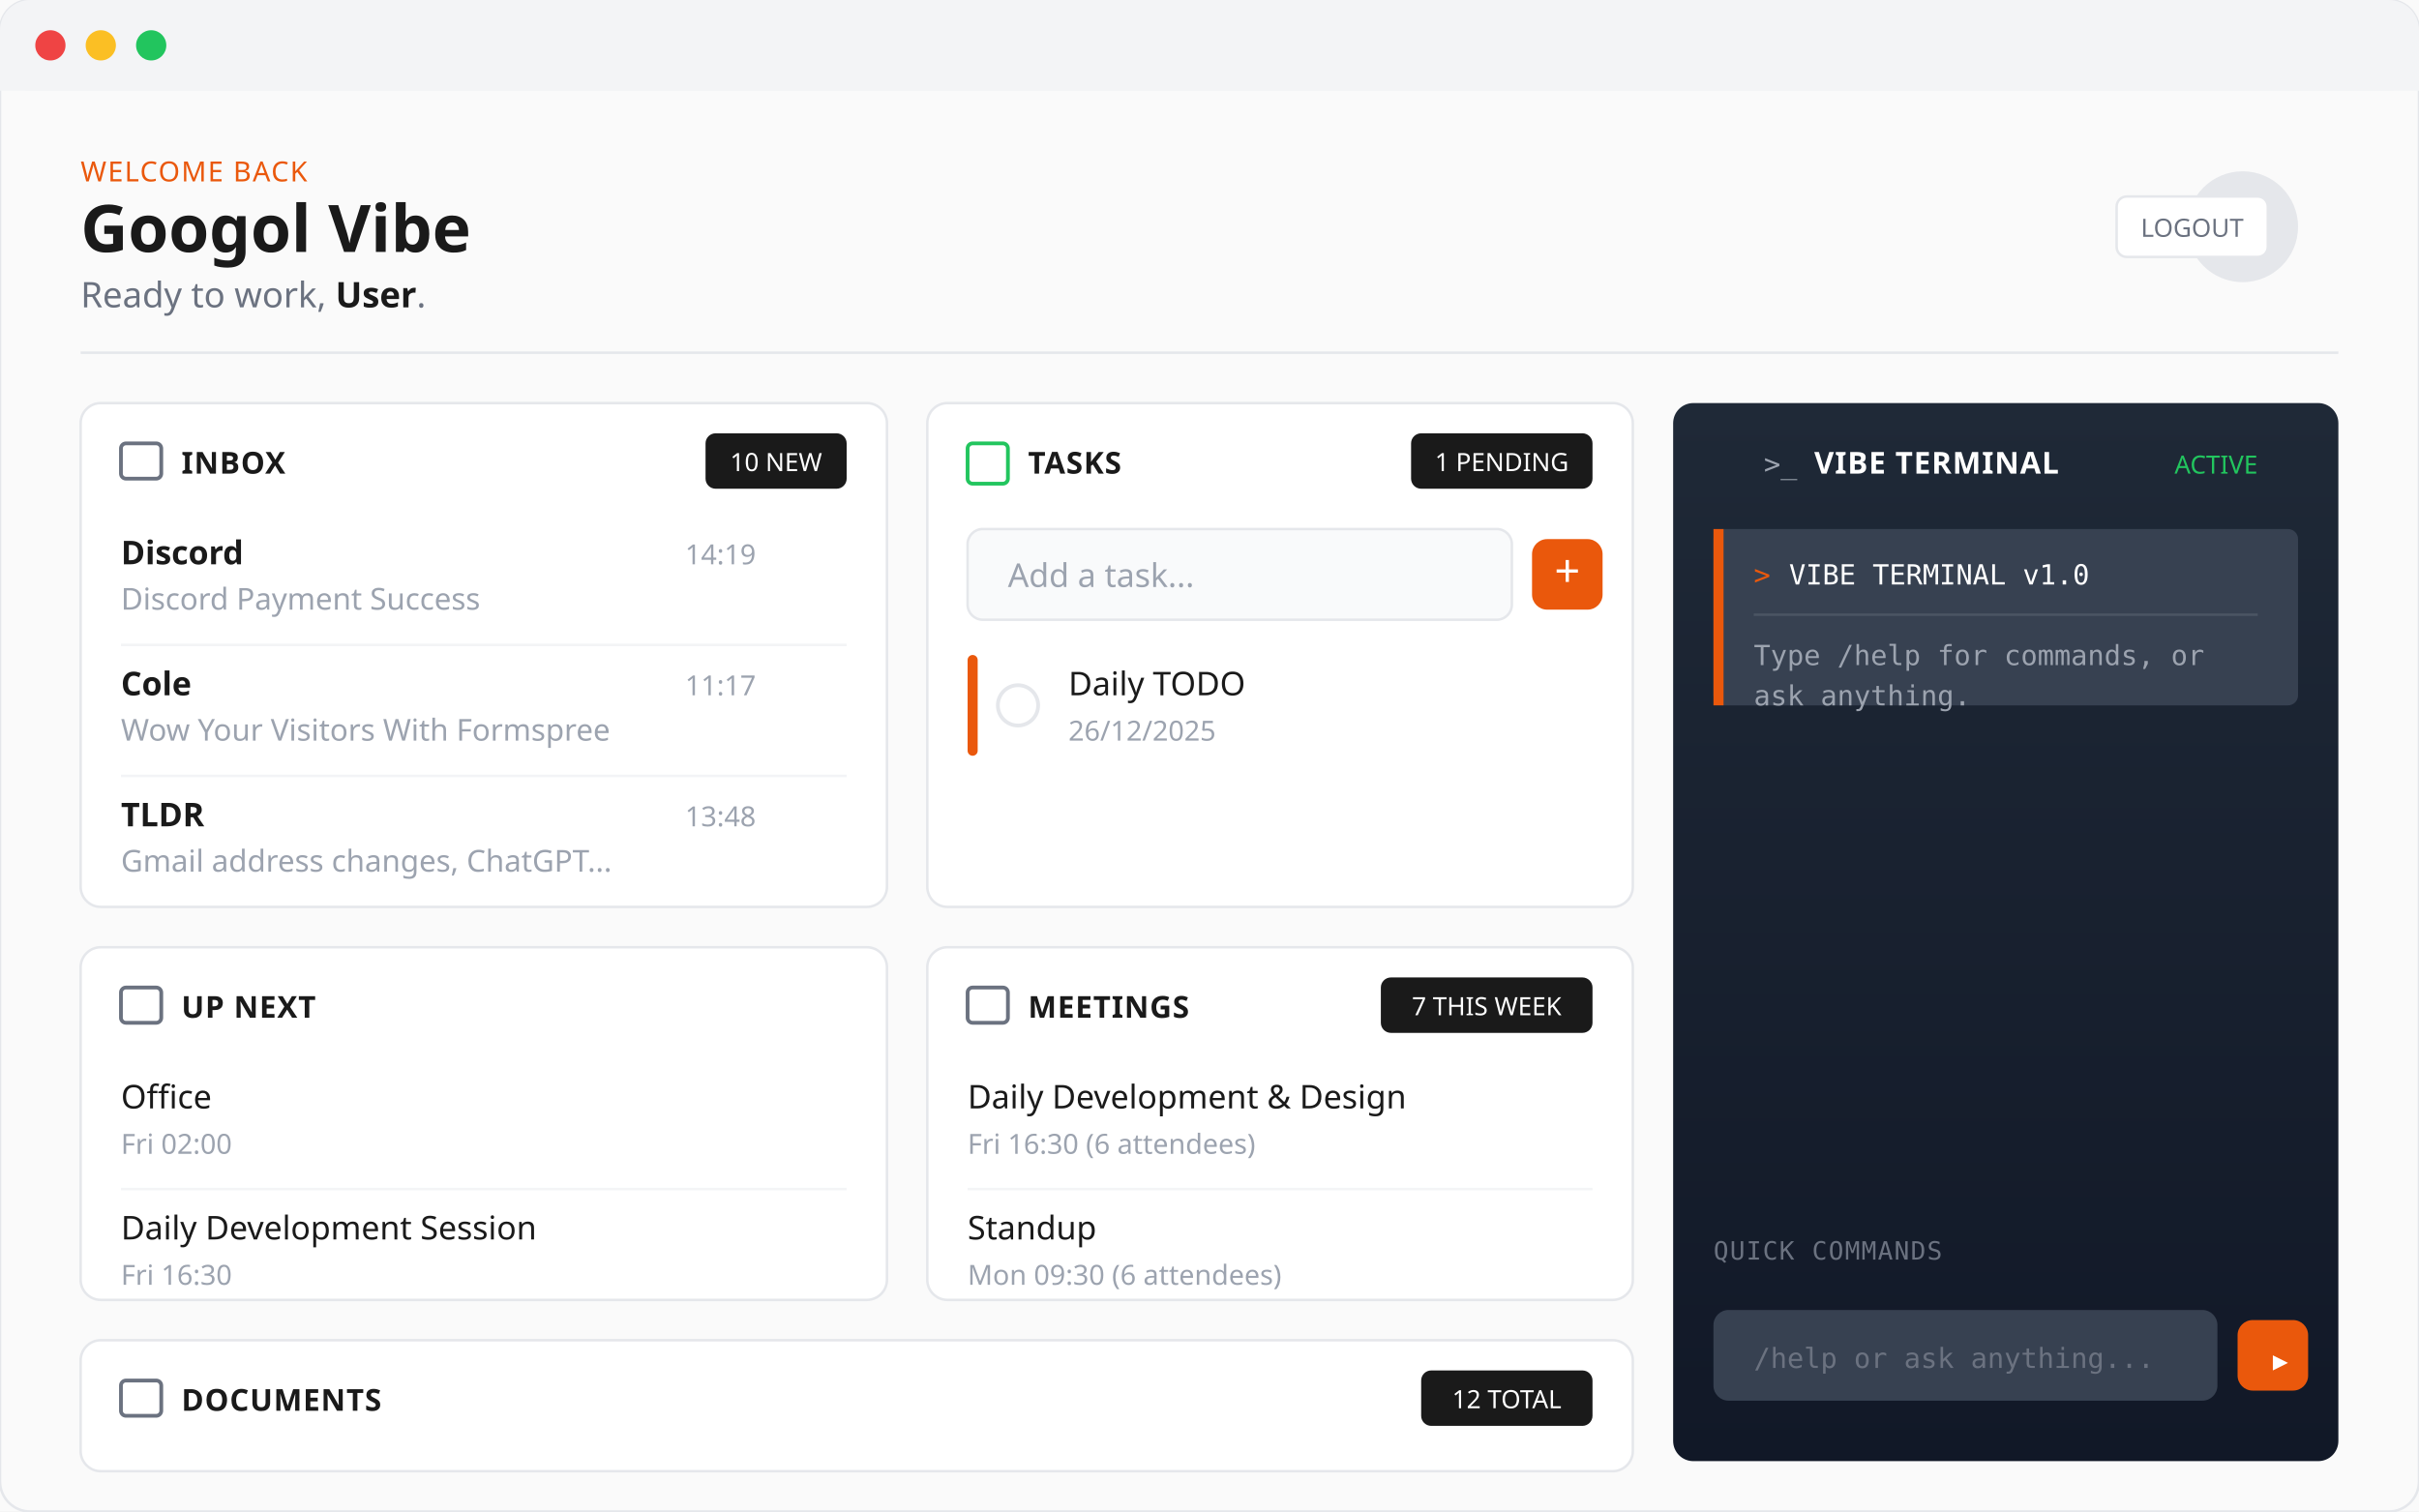
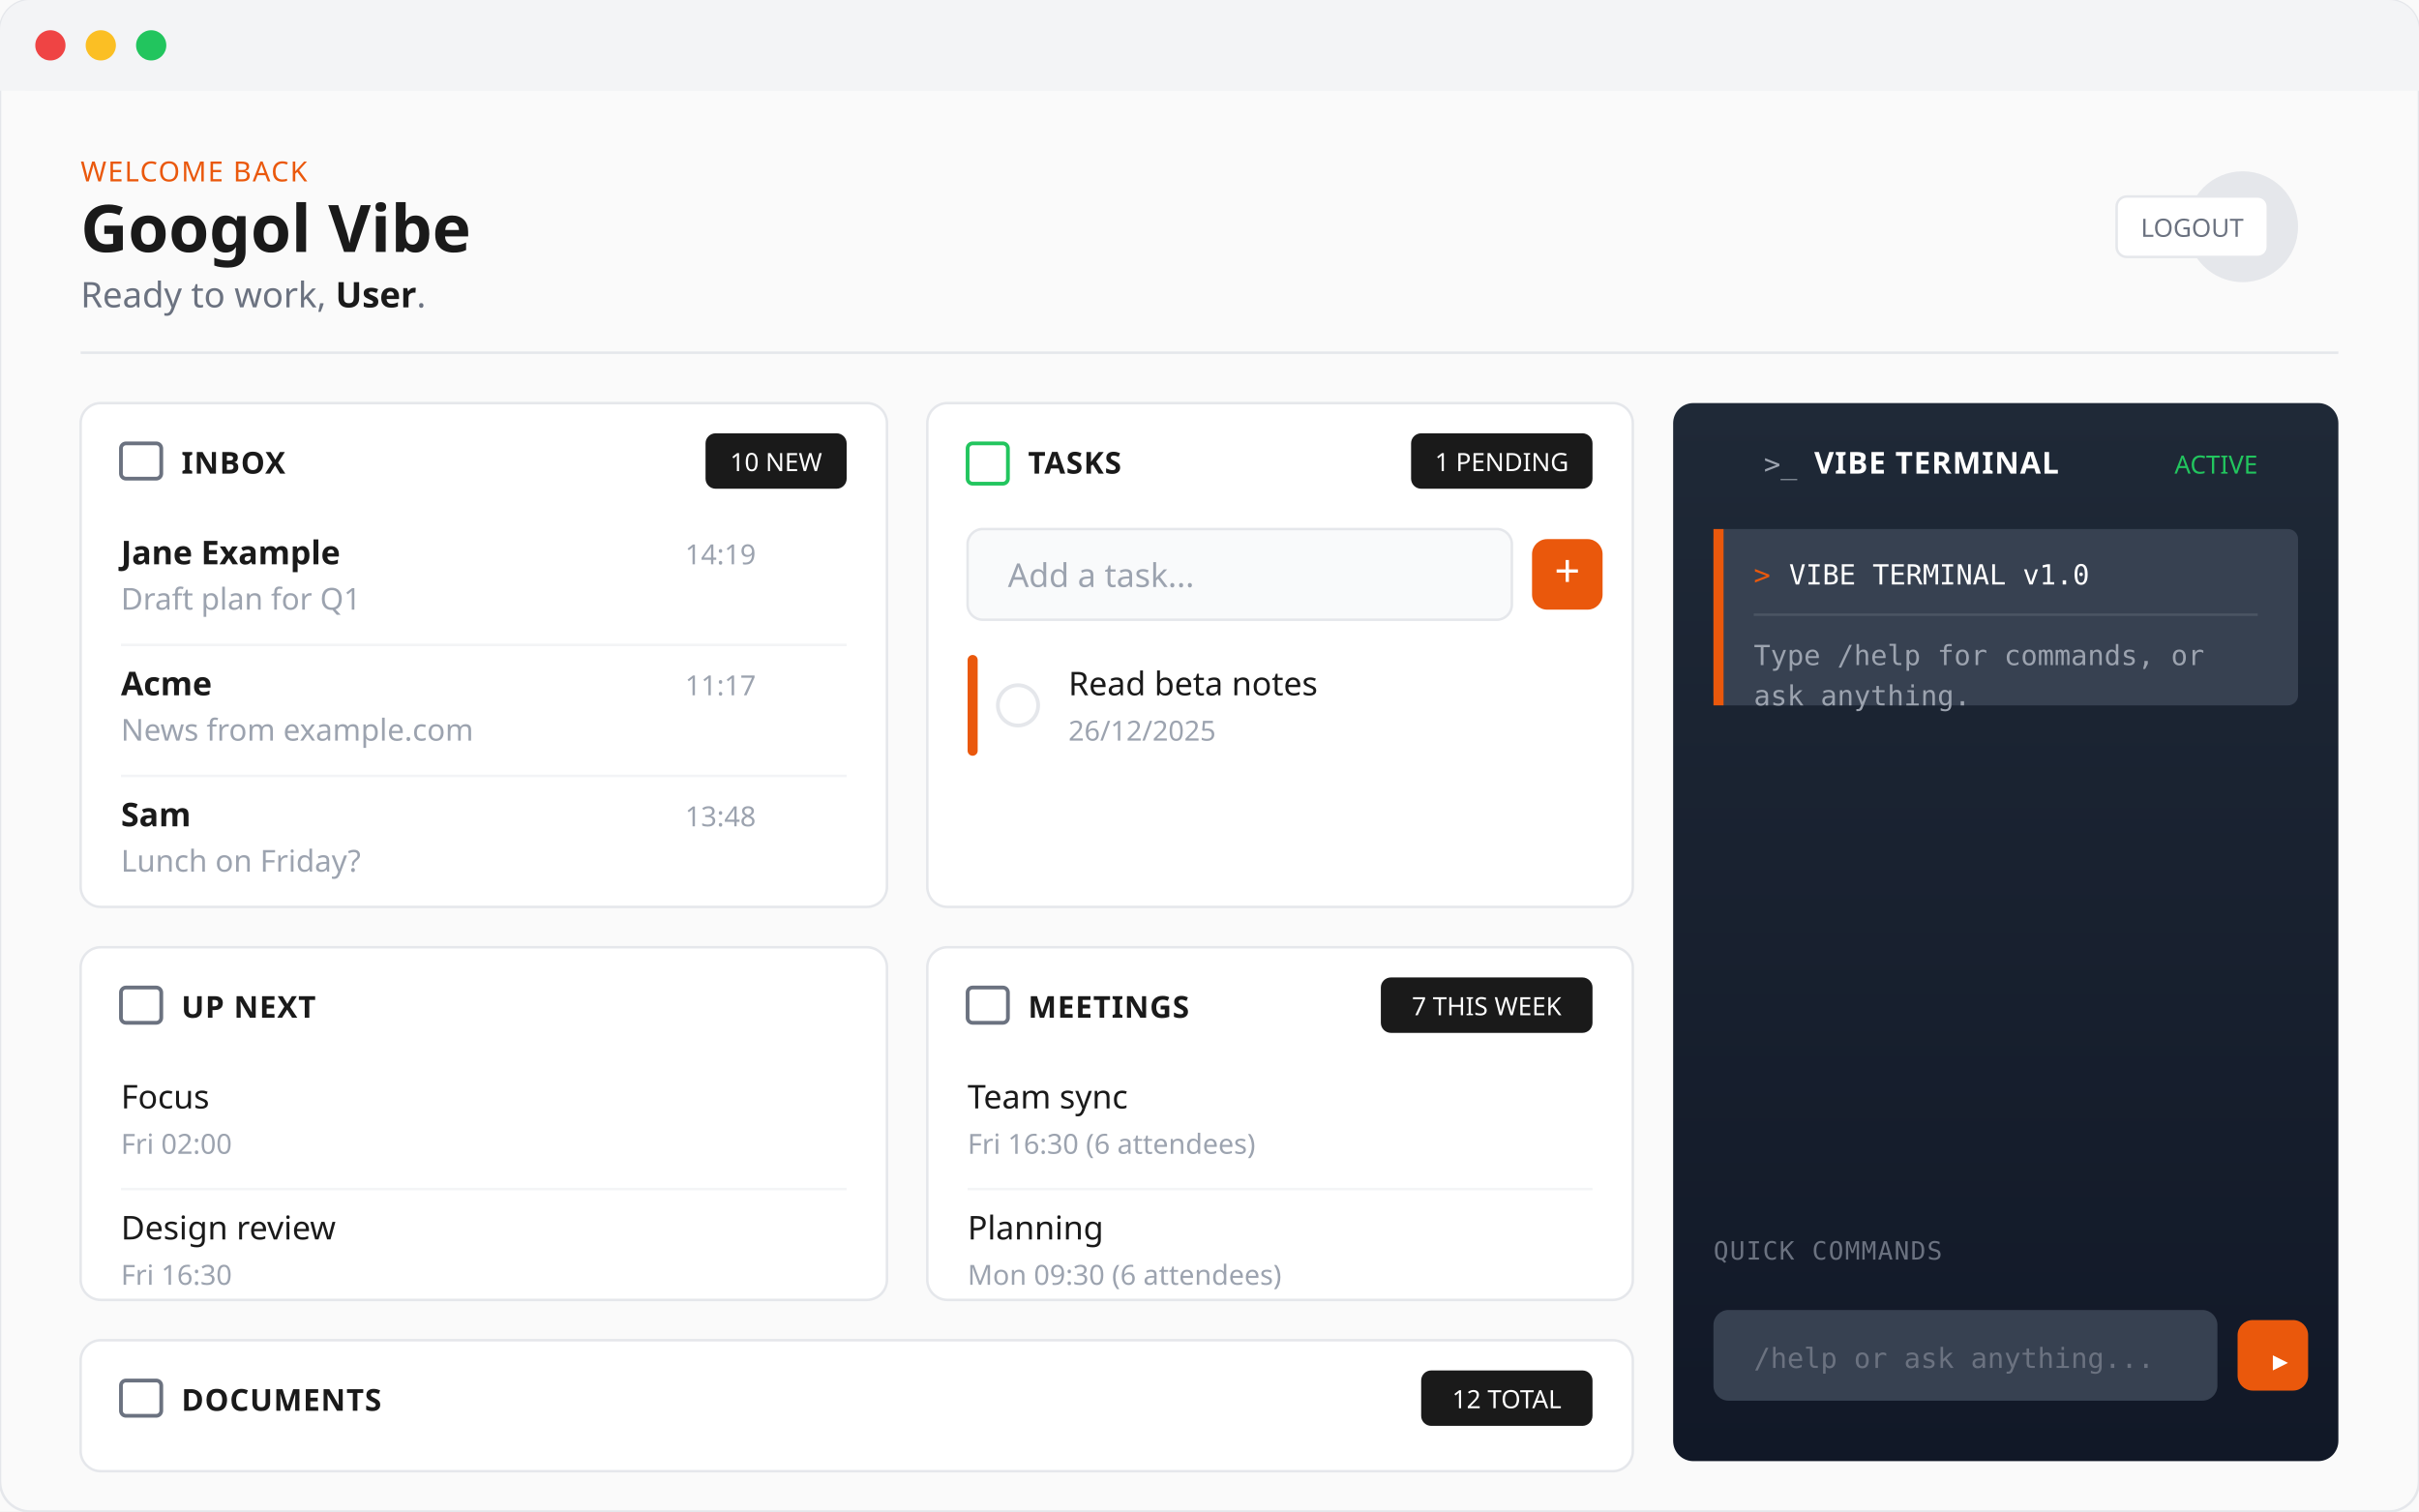
<svg xmlns="http://www.w3.org/2000/svg" width="960" height="600">
  <defs>
    <linearGradient id="terminal-bg" x1="0%" y1="0%" x2="0%" y2="100%">
      <stop offset="0%" stop-color="#1f2937" />
      <stop offset="100%" stop-color="#111827" />
    </linearGradient>
  </defs>
  <rect width="960" height="600" fill="#fafafa" />
  <rect x="0" y="0" width="960" height="600" rx="12" fill="#fafafa" stroke="#e5e7eb" />
  <rect x="0" y="0" width="960" height="36" rx="12" fill="#f3f4f6" />
  <rect x="0" y="24" width="960" height="12" fill="#f3f4f6" />
  <circle cx="20" cy="18" r="6" fill="#ef4444" />
  <circle cx="40" cy="18" r="6" fill="#fbbf24" />
  <circle cx="60" cy="18" r="6" fill="#22c55e" />
  <text x="32" y="72" font-family="system-ui" font-size="11" fill="#ea580c" font-weight="500" letter-spacing="0.05em">WELCOME BACK</text>
  <text x="32" y="100" font-family="system-ui" font-size="26" fill="#1a1a1a" font-weight="700">Googol Vibe</text>
  <text x="32" y="122" font-family="system-ui" font-size="14" fill="#6b7280">Ready to work, <tspan font-weight="600" fill="#1a1a1a">User</tspan>.</text>
  <circle cx="890" cy="90" r="22" fill="#e5e7eb" />
  <rect x="840" y="78" width="60" height="24" rx="4" fill="#fff" stroke="#e5e7eb" />
  <text x="870" y="94" text-anchor="middle" font-family="system-ui" font-size="10" fill="#6b7280">LOGOUT</text>
  <line x1="32" y1="140" x2="928" y2="140" stroke="#e5e7eb" />
  <rect x="32" y="160" width="320" height="200" rx="8" fill="#fff" stroke="#e5e7eb" />
  <rect x="48" y="176" width="16" height="14" rx="2" fill="none" stroke="#6b7280" stroke-width="1.5" />
  <text x="72" y="188" font-family="system-ui" font-size="12" fill="#1a1a1a" font-weight="600" letter-spacing="0.03em">INBOX</text>
  <rect x="280" y="172" width="56" height="22" rx="4" fill="#1a1a1a" />
  <text x="308" y="187" text-anchor="middle" font-family="system-ui" font-size="10" fill="#fff" font-weight="500">10 NEW</text>
-   <text x="48" y="224" font-family="system-ui" font-size="13" fill="#1a1a1a" font-weight="600">Discord</text>
+   <text x="48" y="224" font-family="system-ui" font-size="13" fill="#1a1a1a" font-weight="600">Jane Example</text>
  <text x="300" y="224" text-anchor="end" font-family="system-ui" font-size="11" fill="#9ca3af">14:19</text>
-   <text x="48" y="242" font-family="system-ui" font-size="12" fill="#9ca3af">Discord Payment Success</text>
+   <text x="48" y="242" font-family="system-ui" font-size="12" fill="#9ca3af">Draft plan for Q1</text>
  <line x1="48" y1="256" x2="336" y2="256" stroke="#f3f4f6" />
-   <text x="48" y="276" font-family="system-ui" font-size="13" fill="#1a1a1a" font-weight="600">Cole</text>
+   <text x="48" y="276" font-family="system-ui" font-size="13" fill="#1a1a1a" font-weight="600">Acme</text>
  <text x="300" y="276" text-anchor="end" font-family="system-ui" font-size="11" fill="#9ca3af">11:17</text>
-   <text x="48" y="294" font-family="system-ui" font-size="12" fill="#9ca3af">Wow Your Visitors With Formspree</text>
+   <text x="48" y="294" font-family="system-ui" font-size="12" fill="#9ca3af">News from example.com</text>
  <line x1="48" y1="308" x2="336" y2="308" stroke="#f3f4f6" />
-   <text x="48" y="328" font-family="system-ui" font-size="13" fill="#1a1a1a" font-weight="600">TLDR</text>
+   <text x="48" y="328" font-family="system-ui" font-size="13" fill="#1a1a1a" font-weight="600">Sam</text>
  <text x="300" y="328" text-anchor="end" font-family="system-ui" font-size="11" fill="#9ca3af">13:48</text>
-   <text x="48" y="346" font-family="system-ui" font-size="12" fill="#9ca3af">Gmail address changes, ChatGPT...</text>
+   <text x="48" y="346" font-family="system-ui" font-size="12" fill="#9ca3af">Lunch on Friday?</text>
  <rect x="368" y="160" width="280" height="200" rx="8" fill="#fff" stroke="#e5e7eb" />
  <rect x="384" y="176" width="16" height="16" rx="2" fill="none" stroke="#22c55e" stroke-width="1.5" />
  <text x="408" y="188" font-family="system-ui" font-size="12" fill="#1a1a1a" font-weight="600" letter-spacing="0.03em">TASKS</text>
  <rect x="560" y="172" width="72" height="22" rx="4" fill="#1a1a1a" />
  <text x="596" y="187" text-anchor="middle" font-family="system-ui" font-size="10" fill="#fff" font-weight="500">1 PENDING</text>
  <rect x="384" y="210" width="216" height="36" rx="6" fill="#f9fafb" stroke="#e5e7eb" />
  <text x="400" y="233" font-family="system-ui" font-size="13" fill="#9ca3af">Add a task...</text>
  <rect x="608" y="214" width="28" height="28" rx="6" fill="#ea580c" />
  <text x="622" y="233" text-anchor="middle" font-family="system-ui" font-size="18" fill="#fff">+</text>
  <rect x="384" y="260" width="4" height="40" rx="2" fill="#ea580c" />
  <circle cx="404" cy="280" r="8" fill="none" stroke="#e5e7eb" stroke-width="1.5" />
-   <text x="424" y="276" font-family="system-ui" font-size="13" fill="#1a1a1a" font-weight="500">Daily TODO</text>
+   <text x="424" y="276" font-family="system-ui" font-size="13" fill="#1a1a1a" font-weight="500">Read beta notes</text>
  <text x="424" y="294" font-family="system-ui" font-size="11" fill="#9ca3af">26/12/2025</text>
  <rect x="664" y="160" width="264" height="420" rx="8" fill="url(#terminal-bg)" />
  <text x="700" y="188" font-family="ui-monospace, monospace" font-size="11" fill="#9ca3af">&gt;_</text>
  <text x="720" y="188" font-family="system-ui" font-size="12" fill="#fff" font-weight="600" letter-spacing="0.03em">VIBE TERMINAL</text>
  <text x="896" y="188" text-anchor="end" font-family="system-ui" font-size="10" fill="#22c55e" font-weight="500">ACTIVE</text>
  <rect x="680" y="210" width="232" height="70" rx="4" fill="#374151" />
  <rect x="680" y="210" width="4" height="70" fill="#ea580c" />
  <text x="696" y="232" font-family="ui-monospace, monospace" font-size="11" fill="#ea580c">&gt;</text>
  <text x="710" y="232" font-family="ui-monospace, monospace" font-size="11" fill="#fff">VIBE TERMINAL v1.0</text>
  <line x1="696" y1="244" x2="896" y2="244" stroke="#4b5563" />
  <text x="696" y="264" font-family="ui-monospace, monospace" font-size="11" fill="#9ca3af">Type /help for commands, or</text>
  <text x="696" y="280" font-family="ui-monospace, monospace" font-size="11" fill="#9ca3af">ask anything.</text>
  <rect x="680" y="520" width="200" height="36" rx="6" fill="#374151" />
  <text x="696" y="543" font-family="ui-monospace, monospace" font-size="11" fill="#6b7280">/help or ask anything...</text>
  <rect x="888" y="524" width="28" height="28" rx="6" fill="#ea580c" />
  <polygon points="902,538 902,544 908,541" fill="#fff" />
  <text x="680" y="500" font-family="ui-monospace, monospace" font-size="10" fill="#6b7280" letter-spacing="0.05em">QUICK COMMANDS</text>
  <rect x="32" y="376" width="320" height="140" rx="8" fill="#fff" stroke="#e5e7eb" />
  <rect x="48" y="392" width="16" height="14" rx="2" fill="none" stroke="#6b7280" stroke-width="1.5" />
  <text x="72" y="404" font-family="system-ui" font-size="12" fill="#1a1a1a" font-weight="600" letter-spacing="0.03em">UP NEXT</text>
-   <text x="48" y="440" font-family="system-ui" font-size="13" fill="#1a1a1a" font-weight="500">Office</text>
+   <text x="48" y="440" font-family="system-ui" font-size="13" fill="#1a1a1a" font-weight="500">Focus</text>
  <text x="48" y="458" font-family="system-ui" font-size="11" fill="#9ca3af">Fri 02:00</text>
  <line x1="48" y1="472" x2="336" y2="472" stroke="#f3f4f6" />
-   <text x="48" y="492" font-family="system-ui" font-size="13" fill="#1a1a1a" font-weight="500">Daily Development Session</text>
+   <text x="48" y="492" font-family="system-ui" font-size="13" fill="#1a1a1a" font-weight="500">Design review</text>
  <text x="48" y="510" font-family="system-ui" font-size="11" fill="#9ca3af">Fri 16:30</text>
  <rect x="368" y="376" width="280" height="140" rx="8" fill="#fff" stroke="#e5e7eb" />
  <rect x="384" y="392" width="16" height="14" rx="2" fill="none" stroke="#6b7280" stroke-width="1.5" />
  <text x="408" y="404" font-family="system-ui" font-size="12" fill="#1a1a1a" font-weight="600" letter-spacing="0.03em">MEETINGS</text>
  <rect x="548" y="388" width="84" height="22" rx="4" fill="#1a1a1a" />
  <text x="590" y="403" text-anchor="middle" font-family="system-ui" font-size="10" fill="#fff" font-weight="500">7 THIS WEEK</text>
-   <text x="384" y="440" font-family="system-ui" font-size="13" fill="#1a1a1a" font-weight="500">Daily Development &amp; Design</text>
+   <text x="384" y="440" font-family="system-ui" font-size="13" fill="#1a1a1a" font-weight="500">Team sync</text>
  <text x="384" y="458" font-family="system-ui" font-size="11" fill="#9ca3af">Fri 16:30 (6 attendees)</text>
  <line x1="384" y1="472" x2="632" y2="472" stroke="#f3f4f6" />
-   <text x="384" y="492" font-family="system-ui" font-size="13" fill="#1a1a1a" font-weight="500">Standup</text>
+   <text x="384" y="492" font-family="system-ui" font-size="13" fill="#1a1a1a" font-weight="500">Planning</text>
  <text x="384" y="510" font-family="system-ui" font-size="11" fill="#9ca3af">Mon 09:30 (6 attendees)</text>
  <rect x="32" y="532" width="616" height="52" rx="8" fill="#fff" stroke="#e5e7eb" />
  <rect x="48" y="548" width="16" height="14" rx="2" fill="none" stroke="#6b7280" stroke-width="1.5" />
  <text x="72" y="560" font-family="system-ui" font-size="12" fill="#1a1a1a" font-weight="600" letter-spacing="0.03em">DOCUMENTS</text>
  <rect x="564" y="544" width="68" height="22" rx="4" fill="#1a1a1a" />
  <text x="598" y="559" text-anchor="middle" font-family="system-ui" font-size="10" fill="#fff" font-weight="500">12 TOTAL</text>
</svg>
